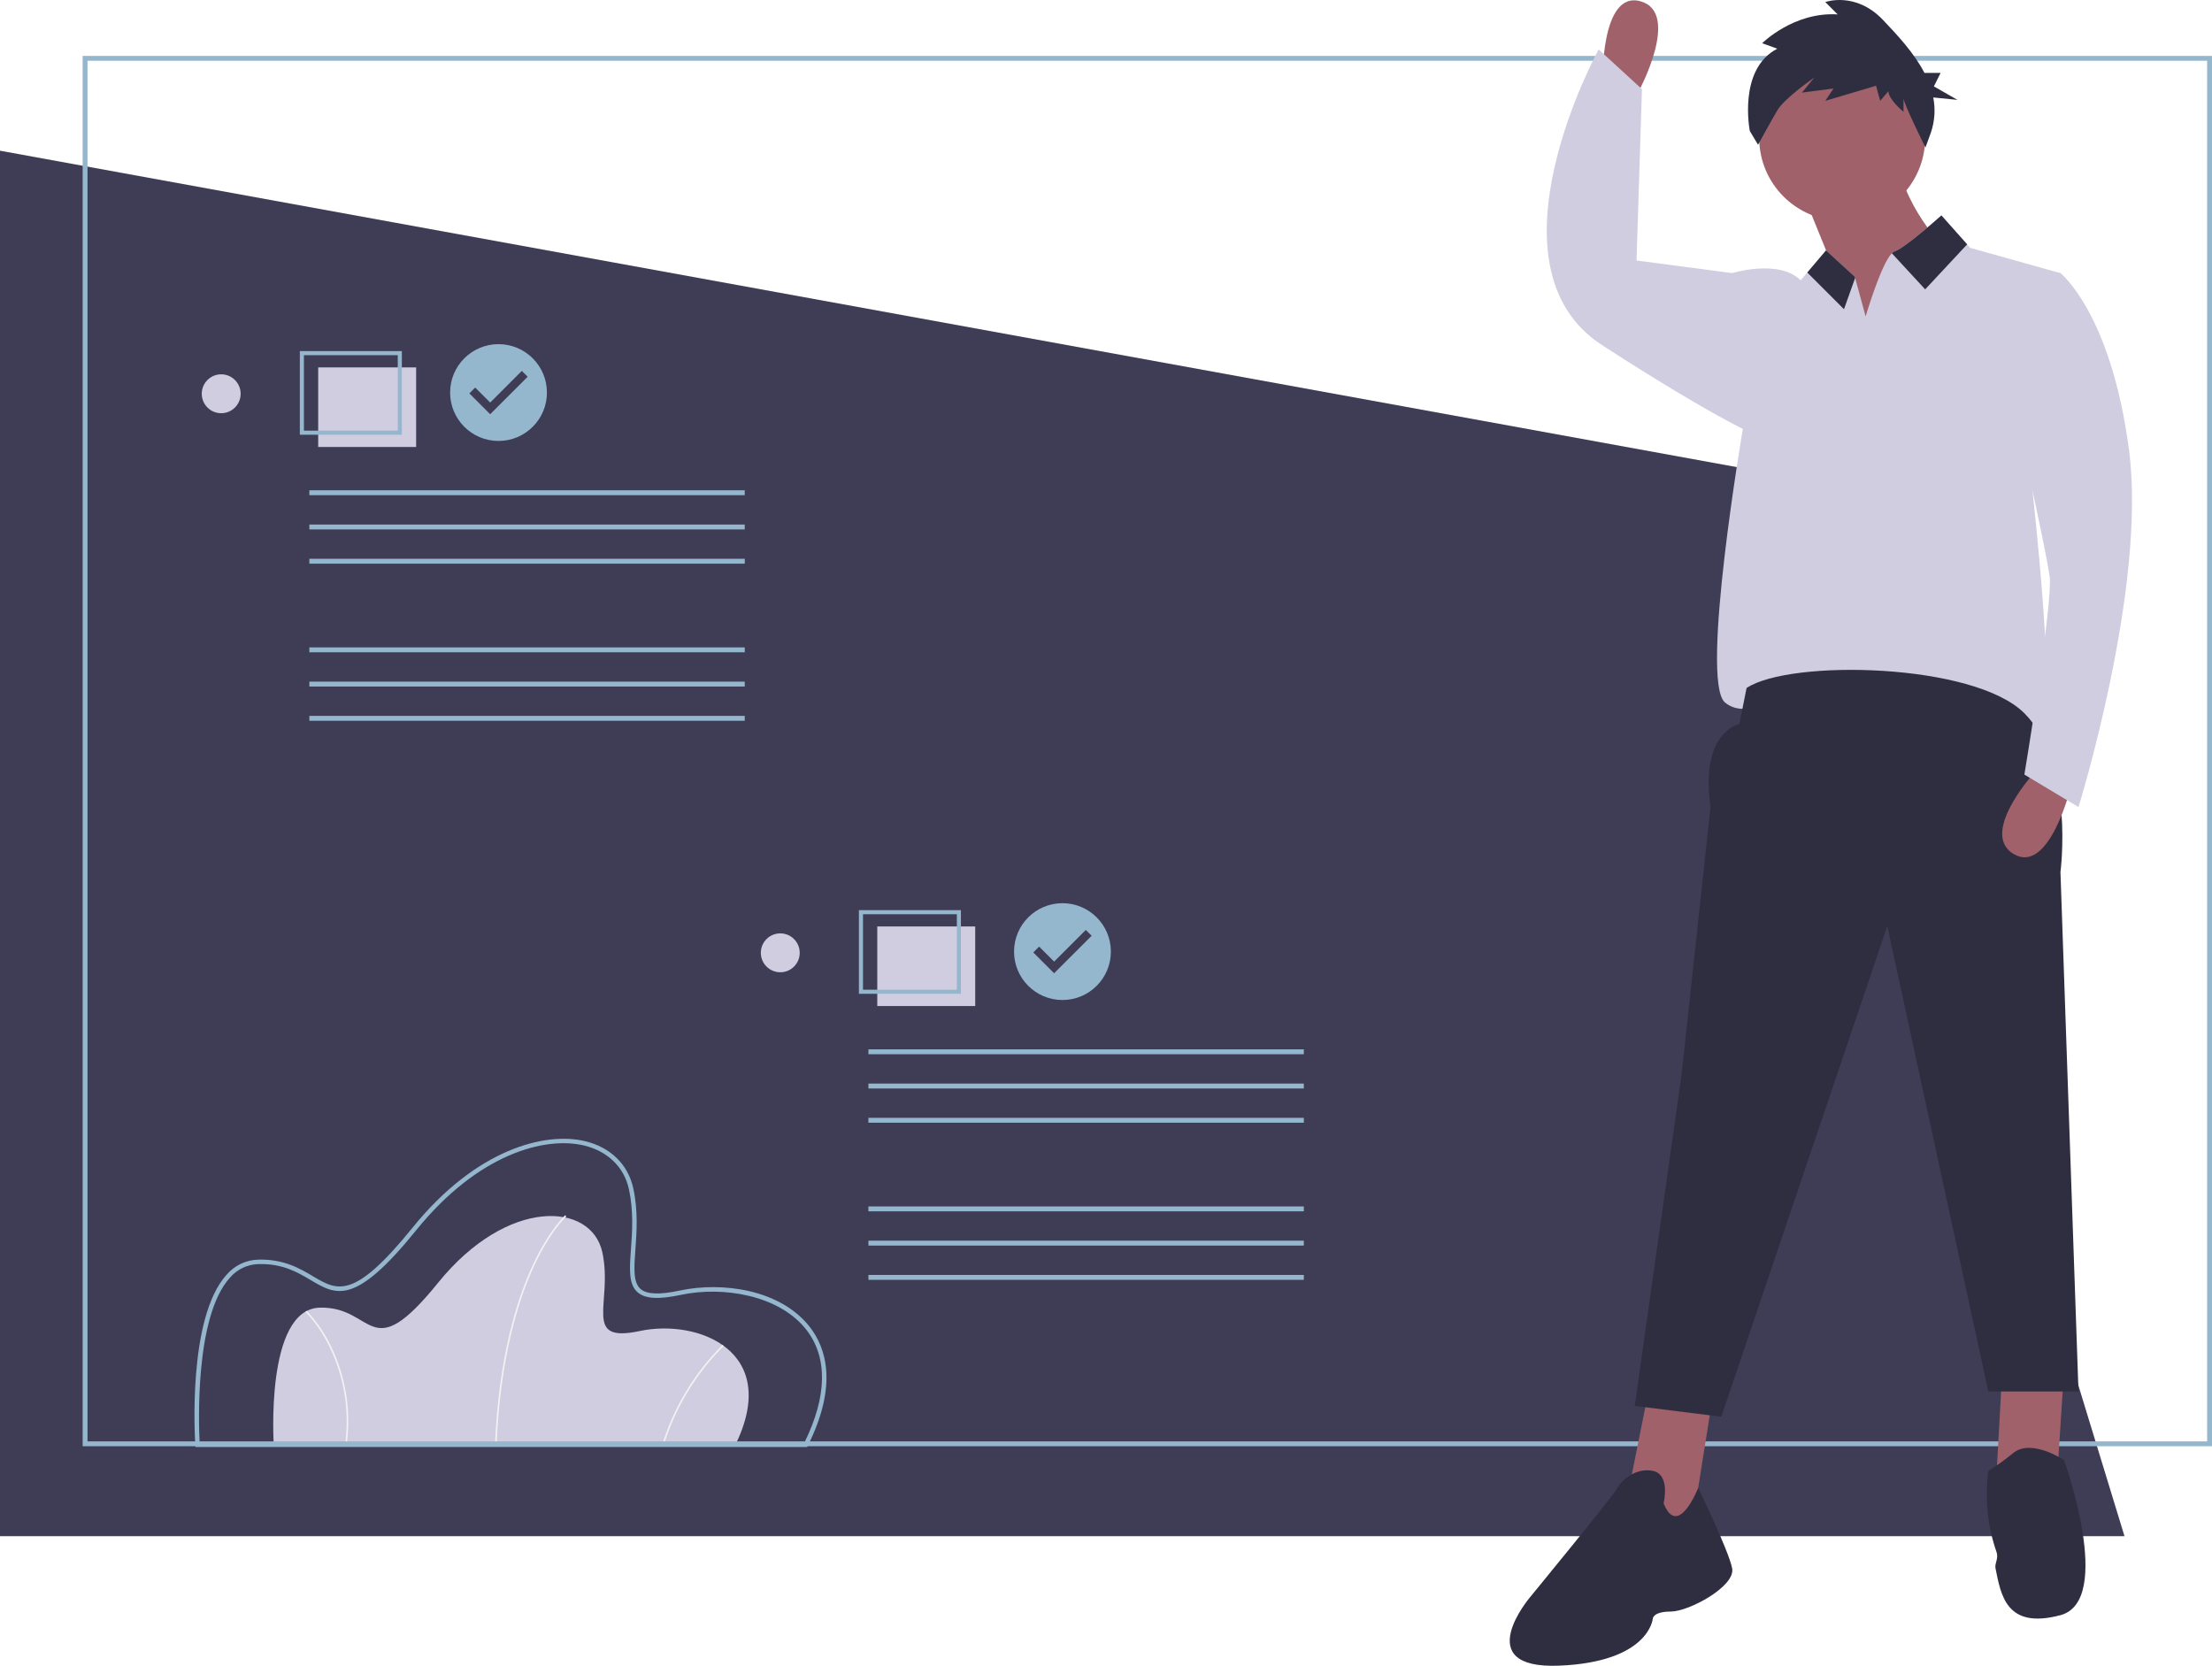
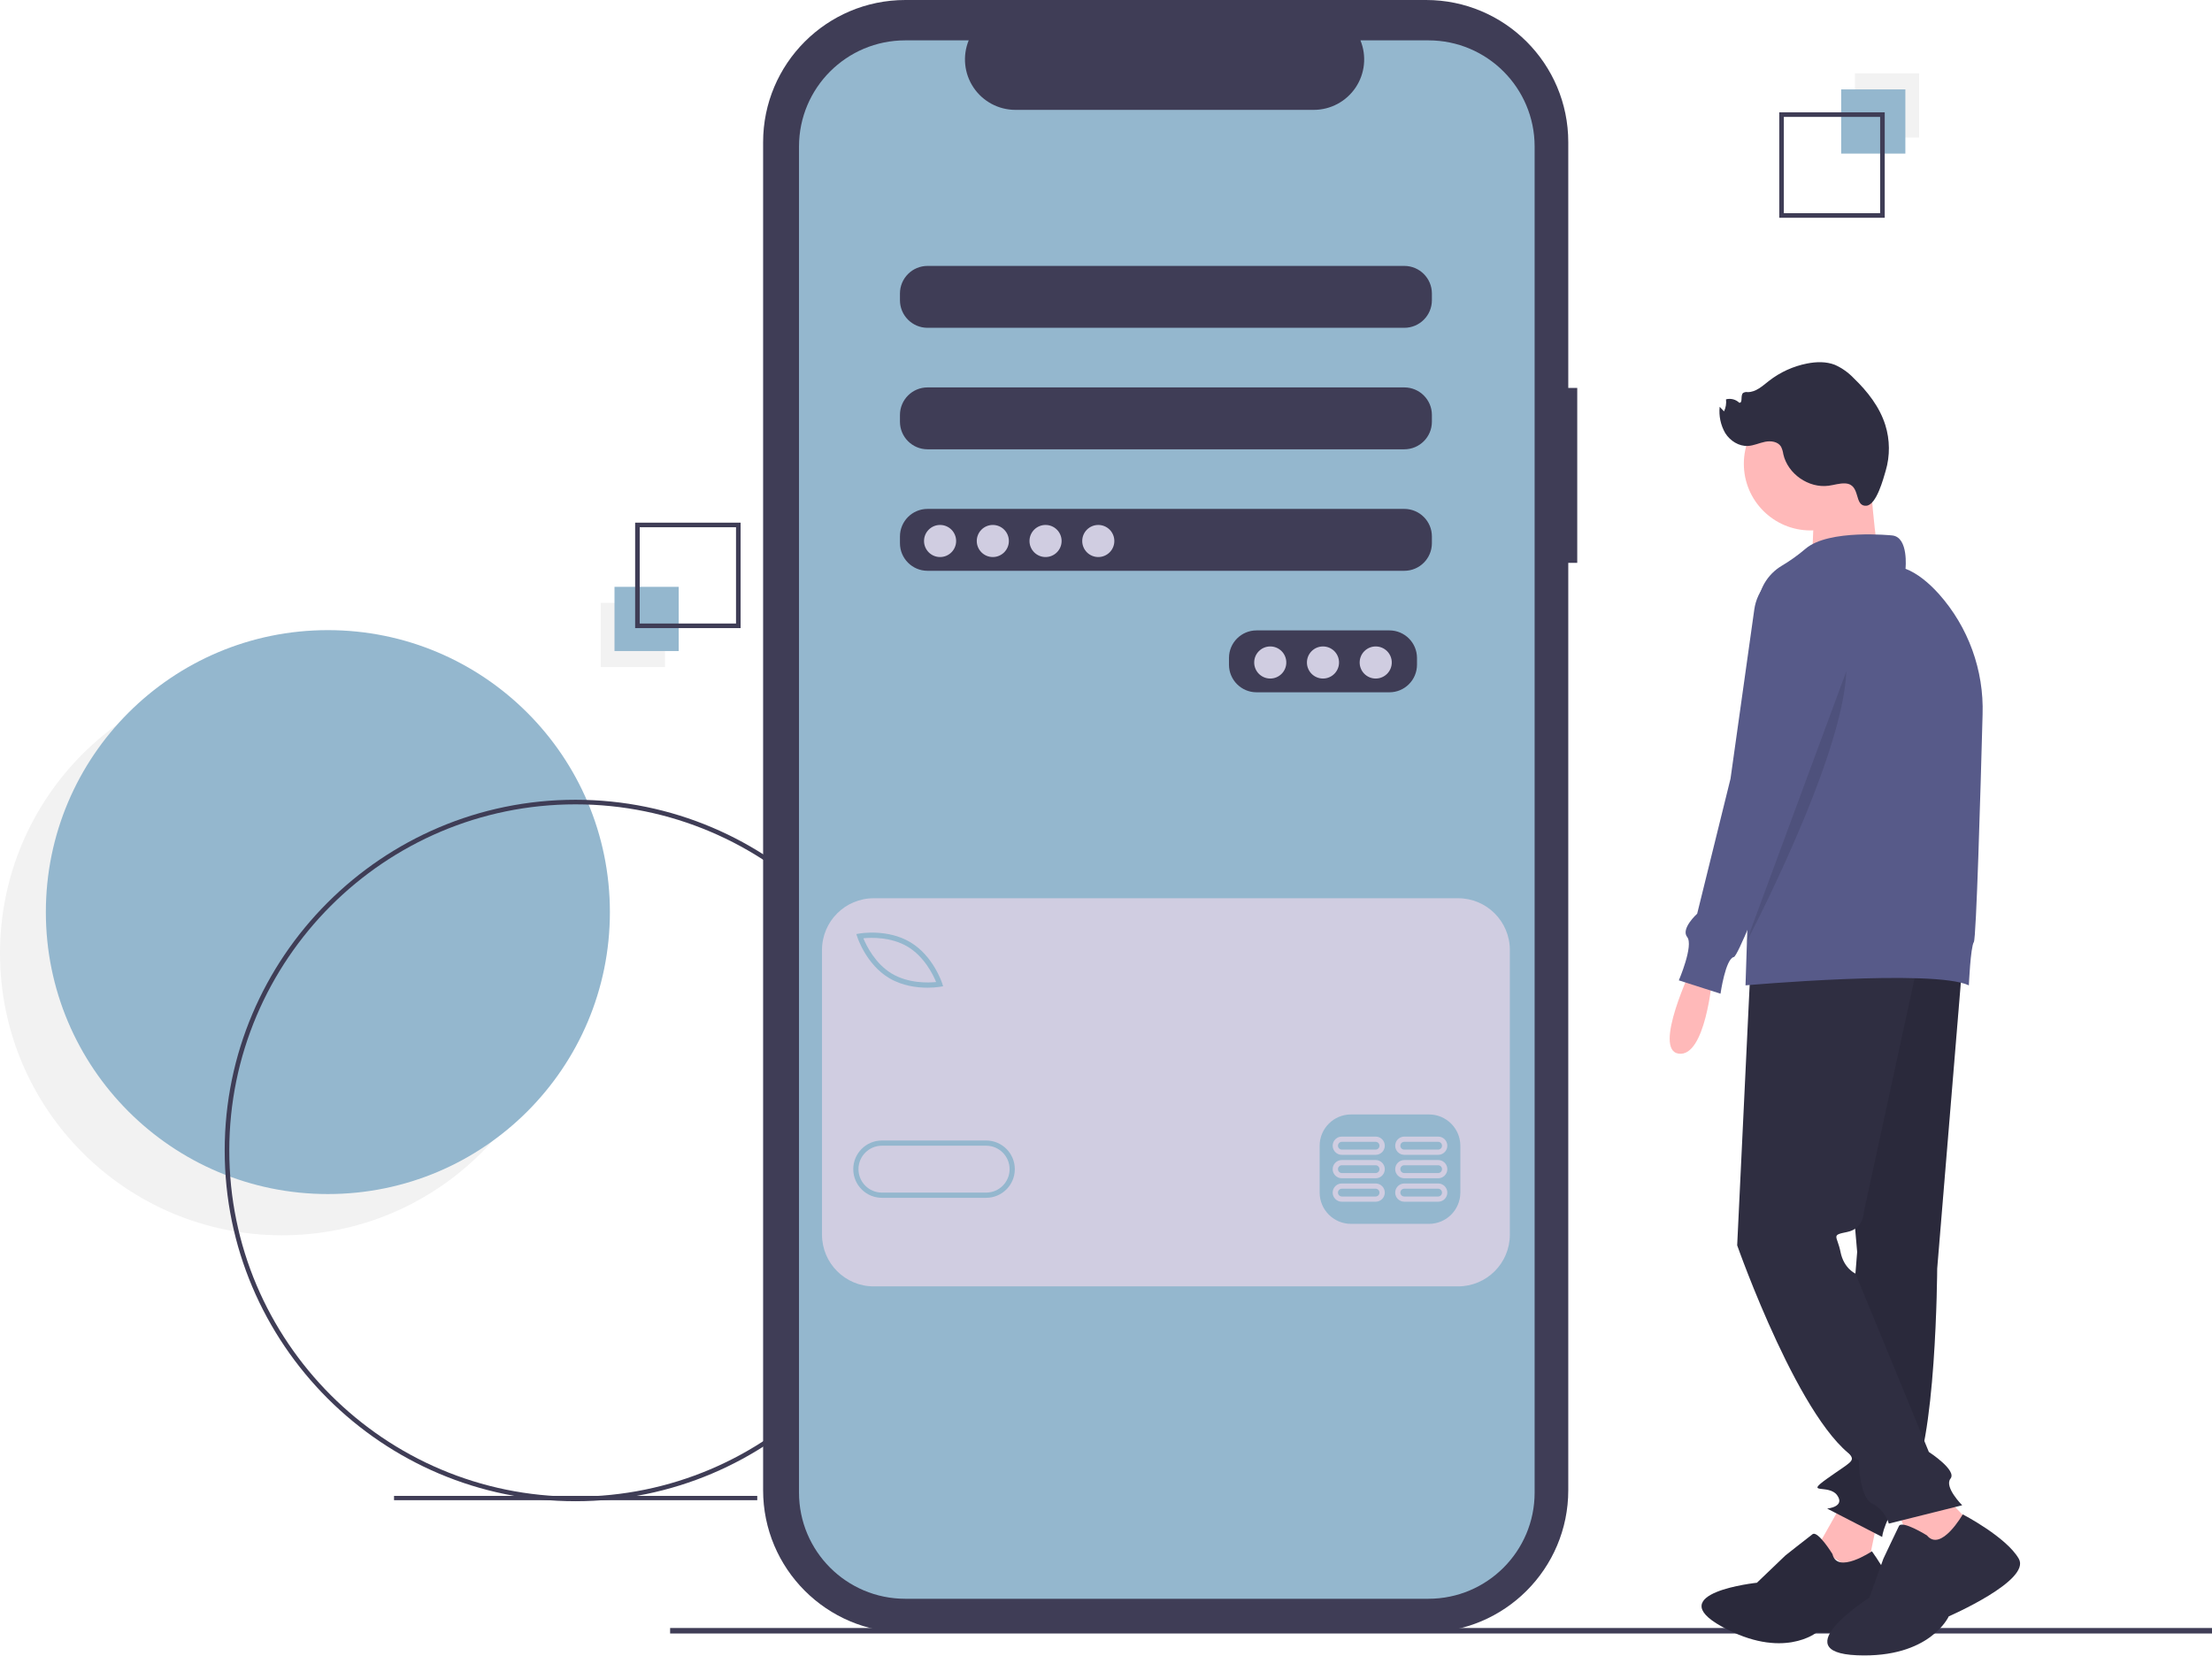
- <svg xmlns="http://www.w3.org/2000/svg" id="adc4e792-6005-44b2-b71b-0efc63d2afdb" data-name="Layer 1" width="910" height="685.33" viewBox="0 0 910 685.33">
-   <polygon points="874 632 0 632 0 62 741 197 874 632" fill="#3f3d56" />
-   <path d="M447.251,702.335H257.646s-3.843-56.369,18.897-57.01,20.178,24.982,48.683-10.249,63.095-33.309,67.579-12.491-8.648,37.473,15.373,32.348S466.788,663.261,447.251,702.335Z" transform="translate(-145 -107.3352)" fill="#d0cde1" />
-   <path d="M349.248,702.348l-.64-.026c1.492-37.113,9.265-60.959,15.523-74.427,6.794-14.624,13.342-20.544,13.407-20.603l.426.479c-.064.058-6.535,5.919-13.275,20.444C358.465,641.627,350.735,665.375,349.248,702.348Z" transform="translate(-145 -107.3352)" fill="#f2f2f2" />
-   <path d="M417.871,702.425l-.615-.179a99.365,99.365,0,0,1,25.017-41.621l.43.474A98.691,98.691,0,0,0,417.871,702.425Z" transform="translate(-145 -107.3352)" fill="#f2f2f2" />
-   <path d="M287.509,702.379l-.635-.088a69.765,69.765,0,0,0-6.275-40.778,56.148,56.148,0,0,0-9.903-14.451l.443-.462a56.851,56.851,0,0,1,10.034,14.63A70.404,70.404,0,0,1,287.509,702.379Z" transform="translate(-145 -107.3352)" fill="#f2f2f2" />
-   <path d="M1055,702.335H179v-572h876Zm-874-2h872v-568H181Z" transform="translate(-145 -107.3352)" fill="#94b7ce" />
-   <path d="M477.072,702.634H225.413l-.058-.852c-.145-2.121-3.355-52.144,12.853-69.992a17.752,17.752,0,0,1,12.973-6.225c10.565-.301,17.205,3.657,22.56,6.833,10.094,5.988,16.762,9.944,41.006-20.021,26.264-32.462,54.602-39.445,70.892-35.562,10.525,2.51,17.78,9.602,19.903,19.46,2.01,9.334,1.37,18.104.856,25.152-.551,7.54-.986,13.496,2.111,16.195,2.585,2.252,7.745,2.457,16.238.644,17.274-3.685,41.377-.532,53.475,15.1,6.509,8.41,11.636,23.696-.897,48.764Zm-249.941-1.829h248.809c9.34-18.949,9.631-34.957.836-46.321-11.098-14.339-34.382-18.114-51.648-14.43-9.227,1.969-14.725,1.644-17.821-1.054-3.786-3.299-3.322-9.657-2.734-17.707.506-6.931,1.136-15.556-.819-24.634-1.969-9.141-8.726-15.726-18.539-18.065-15.771-3.763-43.317,3.133-69.046,34.933-25.238,31.193-32.84,26.685-43.36,20.444-5.421-3.215-11.577-6.862-21.575-6.578a15.989,15.989,0,0,0-11.67,5.626C224.995,649.06,226.774,694.042,227.131,700.805Z" transform="translate(-145 -107.3352)" fill="#94b7ce" />
-   <rect x="127.261" y="266.343" width="179.127" height="2.013" fill="#94b7ce" />
-   <rect x="127.261" y="280.432" width="179.127" height="2.013" fill="#94b7ce" />
-   <rect x="127.261" y="294.521" width="179.127" height="2.013" fill="#94b7ce" />
-   <rect x="127.261" y="201.711" width="179.127" height="2.013" fill="#94b7ce" />
-   <rect x="127.261" y="215.8" width="179.127" height="2.013" fill="#94b7ce" />
-   <rect x="127.261" y="229.888" width="179.127" height="2.013" fill="#94b7ce" />
-   <rect x="130.904" y="151.157" width="40.29" height="32.736" fill="#d0cde1" />
-   <path d="M310.319,286.192h-41.969V251.777h41.969ZM270.028,284.513h38.612V253.456H270.028Z" transform="translate(-145 -107.3352)" fill="#94b7ce" />
-   <circle cx="91" cy="162" r="8" fill="#d0cde1" />
-   <rect x="357.261" y="496.343" width="179.127" height="2.013" fill="#94b7ce" />
-   <rect x="357.261" y="510.432" width="179.127" height="2.013" fill="#94b7ce" />
-   <rect x="357.261" y="524.521" width="179.127" height="2.013" fill="#94b7ce" />
-   <rect x="357.261" y="431.711" width="179.127" height="2.013" fill="#94b7ce" />
-   <rect x="357.261" y="445.8" width="179.127" height="2.013" fill="#94b7ce" />
-   <rect x="357.261" y="459.888" width="179.127" height="2.013" fill="#94b7ce" />
-   <rect x="360.904" y="381.157" width="40.29" height="32.736" fill="#d0cde1" />
-   <path d="M540.319,516.192h-41.969V481.777h41.969ZM500.028,514.513h38.612V483.456H500.028Z" transform="translate(-145 -107.3352)" fill="#94b7ce" />
-   <circle cx="321" cy="392" r="8" fill="#d0cde1" />
-   <path d="M881.337,173.69,900.632,221.185l11.874,32.653,31.169-46.011S924.38,188.532,924.38,163.3Z" transform="translate(-145 -107.3352)" fill="#a0616a" />
-   <polygon points="678.453 570.991 669.547 615.517 694.779 636.296 705.169 570.991 678.453 570.991" fill="#a0616a" />
-   <polygon points="823.907 560.601 820.938 614.033 846.17 609.58 849.138 563.569 823.907 560.601" fill="#a0616a" />
-   <circle cx="757.859" cy="56.707" r="34.137" fill="#a0616a" />
-   <path d="M980.78,305.786s11.874,103.896,2.968,103.896S931.801,400.776,922.896,393.355s-37.106-4.453-37.106-4.453-20.779,16.326-31.169,7.421,7.421-112.801,7.421-112.801l-4.453-63.822s19.295-5.937,28.2,2.968l2.716-3.221,7.718-9.113L908.053,221.185l.134.505,4.319,15.822s6.323-21.492,10.79-25.974a3.143,3.143,0,0,1,1.083-.742c4.453-1.484,19.295-14.842,19.295-14.842l10.597,11.918,1.276,1.44,37.106,10.39Z" transform="translate(-145 -107.3352)" fill="#d0cde1" />
-   <path d="M863.527,390.386l-2.968,14.842s-16.326,2.968-11.874,34.137L836.811,549.198l-19.295,136.549,35.621,4.453,68.274-201.854L962.97,679.81h37.106l-7.421-213.728s5.937-44.527-14.842-65.306S881.337,378.513,863.527,390.386Z" transform="translate(-145 -107.3352)" fill="#2f2e41" />
-   <path d="M829.39,725.821s2.968-11.874-4.453-13.358-13.358,4.453-14.842,7.421-35.621,44.527-35.621,44.527-25.232,29.684,11.874,28.2,38.59-19.295,38.59-19.295,0-2.968,7.421-2.968,26.716-10.39,25.232-17.811-13.966-33.072-13.966-33.072S835.327,740.663,829.39,725.821Z" transform="translate(-145 -107.3352)" fill="#2f2e41" />
-   <path d="M994.138,708.01s-13.358-8.905-20.779-2.968-10.39,7.421-10.39,7.421l-.12.899a72.651,72.651,0,0,0,3.528,32.579c.88,2.639-.851,4.538-.44,6.597,2.226,11.132,4.453,25.232,26.716,19.295S994.138,708.01,994.138,708.01Z" transform="translate(-145 -107.3352)" fill="#2f2e41" />
-   <path d="M983.749,423.039s-25.232,26.716-10.39,35.621,23.748-28.2,23.748-28.2Z" transform="translate(-145 -107.3352)" fill="#a0616a" />
-   <path d="M819.113,144.982s17.507-32.309.873-37.095-15.691,33.361-15.691,33.361Z" transform="translate(-145 -107.3352)" fill="#a0616a" />
-   <polygon points="763.187 114.354 758.601 127.208 743.506 112.113 751.224 103 763.053 113.85 763.187 114.354" fill="#2f2e41" />
-   <path d="M954.272,207.871,936.996,226.38,923.296,211.537a3.143,3.143,0,0,1,1.083-.742c4.453-1.484,19.295-14.842,19.295-14.842Z" transform="translate(-145 -107.3352)" fill="#2f2e41" />
-   <path d="M973.359,224.153l19.295-4.453s20.779,16.326,28.2,72.727-20.779,146.938-20.779,146.938l-22.263-13.358s11.874-71.243,10.39-81.632S977.812,293.912,977.812,293.912Z" transform="translate(-145 -107.3352)" fill="#d0cde1" />
-   <path d="M876.156,127.373l-6.21-2.258s12.984-12.984,31.048-11.854l-5.081-5.081s12.419-4.516,23.709,7.339c5.935,6.232,12.802,13.557,17.083,21.808h6.65l-2.775,5.551,9.714,5.551-9.971-.997a28.01,28.01,0,0,1-.943,14.376l-2.258,6.209s-9.032-18.064-9.032-20.322v5.645s-6.21-5.08-6.21-8.467l-3.387,3.952-1.694-6.21-20.887,6.21,3.387-5.08-12.984,1.694,5.081-6.21s-12.287,8.489-15.242,13.548c-3.144,5.384-7.903,14.113-7.903,14.113l-3.387-5.645S859.786,135.84,876.156,127.373Z" transform="translate(-145 -107.3352)" fill="#2f2e41" />
-   <path d="M865.011,222.669l-7.421-2.968-39.332-5.195,2.226-70.501-17.811-16.326s-48.979,89.053,1.484,121.706,66.79,38.59,66.79,38.59Z" transform="translate(-145 -107.3352)" fill="#d0cde1" />
-   <path d="M582.087,478.922A19.913,19.913,0,1,0,602,498.835,19.913,19.913,0,0,0,582.087,478.922Zm-3.435,28.825-8.566-8.566,2.403-2.403,6.171,6.171L591.685,489.924l2.403,2.403Z" transform="translate(-145 -107.3352)" fill="#94b7ce" />
-   <path d="M350.087,248.922A19.913,19.913,0,1,0,370,268.835,19.913,19.913,0,0,0,350.087,248.922Zm-3.435,28.825-8.566-8.566,2.403-2.403,6.171,6.171L359.685,259.924l2.403,2.403Z" transform="translate(-145 -107.3352)" fill="#94b7ce" />
+ <svg xmlns="http://www.w3.org/2000/svg" id="a1b88308-023c-4d54-b03f-87bf5b0d0bd6" data-name="Layer 1" width="964.745" height="722.157" viewBox="0 0 964.745 722.157">
+   <circle cx="123" cy="415.883" r="123" fill="#f2f2f2" />
+   <circle cx="143" cy="397.883" r="123" fill="#94b7ce" />
+   <rect x="171.858" y="652.558" width="158.412" height="1.875" fill="#3f3d56" />
+   <path d="M368.627,743.804c-84.364,0-153-68.636-153-153s68.636-153,153-153,153,68.636,153,153S452.992,743.804,368.627,743.804Zm0-304c-83.262,0-151,67.738-151,151s67.738,151,151,151,151-67.738,151-151S451.889,439.804,368.627,439.804Z" transform="translate(-117.6273 -88.92173)" fill="#3f3d56" />
+   <path d="M805.529,258.145H801.617V150.959a62.037,62.037,0,0,0-62.037-62.037H512.49a62.037,62.037,0,0,0-62.037,62.037V738.993a62.037,62.037,0,0,0,62.037,62.037H739.58a62.037,62.037,0,0,0,62.037-62.037V334.443h3.913Z" transform="translate(-117.6273 -88.92173)" fill="#3f3d56" />
+   <rect x="292.268" y="710.187" width="672.477" height="2.397" fill="#3f3d56" />
+   <path d="M740.616,106.529H710.973a22.011,22.011,0,0,1-20.379,30.323H560.498a22.011,22.011,0,0,1-20.379-30.323H512.433a46.328,46.328,0,0,0-46.328,46.328V740.029a46.328,46.328,0,0,0,46.328,46.328H740.616a46.328,46.328,0,0,0,46.328-46.328v-587.172A46.328,46.328,0,0,0,740.616,106.529Zm-4.98,272.393a12.035,12.035,0,0,1-12,12h-58a12.035,12.035,0,0,1-12-12v-3a12.035,12.035,0,0,1,12-12h58a12.035,12.035,0,0,1,12,12Zm6.5-53a12.035,12.035,0,0,1-12,12h-208a12.035,12.035,0,0,1-12-12v-3a12.035,12.035,0,0,1,12-12h208a12.035,12.035,0,0,1,12,12Zm0-53a12.035,12.035,0,0,1-12,12h-208a12.035,12.035,0,0,1-12-12v-3a12.035,12.035,0,0,1,12-12h208a12.035,12.035,0,0,1,12,12Zm0-53a12.035,12.035,0,0,1-12,12h-208a12.035,12.035,0,0,1-12-12v-3a12.035,12.035,0,0,1,12-12h208a12.035,12.035,0,0,1,12,12Z" transform="translate(-117.6273 -88.92173)" fill="#94b7ce" />
+   <circle cx="410.008" cy="236" r="7" fill="#d0cde1" />
+   <circle cx="433.008" cy="236" r="7" fill="#d0cde1" />
+   <circle cx="456.008" cy="236" r="7" fill="#d0cde1" />
+   <circle cx="479.008" cy="236" r="7" fill="#d0cde1" />
+   <circle cx="554.008" cy="289" r="7" fill="#d0cde1" />
+   <circle cx="577.008" cy="289" r="7" fill="#d0cde1" />
+   <circle cx="600.008" cy="289" r="7" fill="#d0cde1" />
+   <path d="M513.552,501.933c-7.273-4.373-16.042-4.039-19.375-3.705,1.27,3.099,5.079,11.005,12.351,15.381,7.29,4.385,16.048,4.041,19.376,3.709C524.635,514.219,520.826,506.31,513.552,501.933Z" transform="translate(-117.6273 -88.92173)" fill="#d0cde1" />
+   <path d="M547.727,588.717H502.272a10.227,10.227,0,0,0,0,20.455h45.455a10.227,10.227,0,0,0,0-20.455Z" transform="translate(-117.6273 -88.92173)" fill="#d0cde1" />
+   <path d="M753.56,480.763H498.711a22.575,22.575,0,0,0-22.575,22.575V627.506a22.575,22.575,0,0,0,22.575,22.575H753.56a22.575,22.575,0,0,0,22.575-22.575V503.338A22.575,22.575,0,0,0,753.56,480.763ZM492.405,496.162c.503-.091,12.437-2.122,22.318,3.824,9.881,5.945,13.677,17.441,13.834,17.927l.4,1.24-1.282.227a34.039,34.039,0,0,1-5.53.406c-4.488,0-10.991-.742-16.789-4.231-9.881-5.944-13.677-17.439-13.833-17.925l-.4-1.24Zm55.321,115.282H502.272a12.5,12.5,0,1,1,0-25h45.455a12.5,12.5,0,0,1,0,25Zm206.818-2.273a13.676,13.676,0,0,1-13.636,13.636H706.817a13.676,13.676,0,0,1-13.636-13.636V588.717a13.676,13.676,0,0,1,13.636-13.636h34.091a13.676,13.676,0,0,1,13.636,13.636Z" transform="translate(-117.6273 -88.92173)" fill="#d0cde1" />
+   <path d="M717.613,605.194H702.84a3.977,3.977,0,0,0,0,7.955h14.773a3.977,3.977,0,0,0,0-7.955Zm0,5.682H702.84a1.705,1.705,0,0,1,0-3.409h14.773a1.705,1.705,0,0,1,0,3.409Z" transform="translate(-117.6273 -88.92173)" fill="#d0cde1" />
+   <path d="M744.886,605.194H730.113a3.977,3.977,0,0,0,0,7.955h14.773a3.977,3.977,0,0,0,0-7.955Zm0,5.682H730.113a1.705,1.705,0,1,1,0-3.409h14.773a1.705,1.705,0,0,1,0,3.409Z" transform="translate(-117.6273 -88.92173)" fill="#d0cde1" />
+   <path d="M717.613,594.967H702.84a3.977,3.977,0,0,0,0,7.955h14.773a3.977,3.977,0,0,0,0-7.955Zm0,5.682H702.84a1.705,1.705,0,0,1,0-3.409h14.773a1.705,1.705,0,0,1,0,3.409Z" transform="translate(-117.6273 -88.92173)" fill="#d0cde1" />
+   <path d="M744.886,594.967H730.113a3.977,3.977,0,0,0,0,7.955h14.773a3.977,3.977,0,0,0,0-7.955Zm0,5.682H730.113a1.705,1.705,0,1,1,0-3.409h14.773a1.705,1.705,0,0,1,0,3.409Z" transform="translate(-117.6273 -88.92173)" fill="#d0cde1" />
+   <path d="M717.613,584.74H702.84a3.977,3.977,0,1,0,0,7.955h14.773a3.977,3.977,0,0,0,0-7.955Zm0,5.682H702.84a1.705,1.705,0,0,1,0-3.409h14.773a1.705,1.705,0,0,1,0,3.409Z" transform="translate(-117.6273 -88.92173)" fill="#d0cde1" />
+   <path d="M744.886,584.74H730.113a3.977,3.977,0,1,0,0,7.955h14.773a3.977,3.977,0,0,0,0-7.955Zm0,5.682H730.113a1.705,1.705,0,1,1,0-3.409h14.773a1.705,1.705,0,0,1,0,3.409Z" transform="translate(-117.6273 -88.92173)" fill="#d0cde1" />
+   <rect x="926.636" y="120.922" width="28" height="28" transform="translate(1763.644 180.9217) rotate(180)" fill="#f2f2f2" />
+   <rect x="920.636" y="127.922" width="28" height="28" transform="translate(1751.644 194.9217) rotate(180)" fill="#94b7ce" />
+   <path d="M893.636,137.922h46v46h-46Zm44,2h-42v42h42Z" transform="translate(-117.6273 -88.92173)" fill="#3f3d56" />
+   <rect x="262.008" y="263" width="28" height="28" fill="#f2f2f2" />
+   <rect x="268.008" y="256" width="28" height="28" fill="#94b7ce" />
+   <path d="M440.636,362.922h-46v-46h46Zm-44-2h42v-42h-42Z" transform="translate(-117.6273 -88.92173)" fill="#3f3d56" />
+   <path d="M855.656,510.77s-17.446,36.346-5.815,37.8,14.538-32.712,14.538-32.712Z" transform="translate(-117.6273 -88.92173)" fill="#ffb9b9" />
+   <polygon points="804.178 654.464 792.548 675.075 813.628 688.266 818.662 663.928 804.178 654.464" fill="#ffb9b9" />
+   <path d="M916.839,766.86s-6.386-10.397-8.696-8.657-11.837,9.282-11.837,9.282L883.896,779.371s-41.927,4.433-15.286,19.123,41.364,2.51,41.364,2.51,37.314,1.94,36.712-8.47-12.636-26.88-12.636-26.88S918.884,775.821,916.839,766.86Z" transform="translate(-117.6273 -88.92173)" fill="#2f2e41" />
+   <path d="M916.839,766.86s-6.386-10.397-8.696-8.657-11.837,9.282-11.837,9.282L883.896,779.371s-41.927,4.433-15.286,19.123,41.364,2.51,41.364,2.51,37.314,1.94,36.712-8.47-12.636-26.88-12.636-26.88S918.884,775.821,916.839,766.86Z" transform="translate(-117.6273 -88.92173)" opacity="0.1" />
+   <path d="M973.417,510.407,962.513,642.343s-.363,78.871-11.994,94.137S938.525,759.378,938.525,759.378l-23.988-12.358s7.996-.727,4.362-5.815-14.538,0-4.362-7.269,12.358-7.507,9.813-10.659a17.57,17.57,0,0,1-3.271-6.787l6.542-81.415L915.263,493.324Z" transform="translate(-117.6273 -88.92173)" fill="#2f2e41" />
+   <path d="M973.417,510.407,962.513,642.343s-.363,78.871-11.994,94.137S938.525,759.378,938.525,759.378l-23.988-12.358s7.996-.727,4.362-5.815-14.538,0-4.362-7.269,12.358-7.507,9.813-10.659a17.57,17.57,0,0,1-3.271-6.787l6.542-81.415L915.263,493.324Z" transform="translate(-117.6273 -88.92173)" opacity="0.1" />
+   <path d="M956.698,759.378" transform="translate(-117.6273 -88.92173)" fill="none" stroke="#3f3d56" stroke-miterlimit="10" />
+   <polygon points="825.986 654.464 836.163 681.36 865.24 670.456 847.067 651.556 825.986 654.464" fill="#ffb9b9" />
+   <path d="M958.052,758.719s-10.865-6.791-12.223-4.074-6.791,14.26-6.791,14.26l-6.112,16.976s-37.348,23.767-5.432,25.125,40.064-16.976,40.064-16.976,35.99-15.618,30.558-25.125-24.446-19.367-24.446-19.367S964.163,766.189,958.052,758.719Z" transform="translate(-117.6273 -88.92173)" fill="#2f2e41" />
+   <path d="M881.098,510.77,875.283,632.166s28.35,80.689,53.065,93.773c0,0,0,15.992,5.815,18.9a14.599,14.599,0,0,1,7.269,8.723l31.985-7.996s-7.996-7.996-5.088-11.631-9.45-11.631-9.45-11.631L926.894,644.524s-5.088-2.181-6.542-9.45-4.362-7.269,2.908-8.723,7.269-8.723,7.269-8.723L954.517,507.135Z" transform="translate(-117.6273 -88.92173)" fill="#2f2e41" />
+   <circle cx="789.64" cy="202.317" r="29.077" fill="#ffb9b9" />
+   <path d="M933.073,293.056s2.181,37.073,5.088,40.708-30.531,2.908-30.531,2.908,2.181-31.258,0-34.165S933.073,293.056,933.073,293.056Z" transform="translate(-117.6273 -88.92173)" fill="#ffb9b9" />
+   <path d="M942.886,322.497s-27.623-2.908-37.8,5.815a74.796,74.796,0,0,1-10.411,7.448,21.353,21.353,0,0,0-10.36,17.679l-5.398,165.327s82.142-7.269,97.408,0c0,0,.727-16.719,2.181-18.9,1.06-1.59,2.892-64.991,3.808-99.237a75.408,75.408,0,0,0-19.086-52.629c-4.406-4.877-9.329-8.965-14.526-10.964C948.702,337.035,950.156,323.224,942.886,322.497Z" transform="translate(-117.6273 -88.92173)" fill="#575a89" />
+   <path d="M898.544,337.035h0a21.472,21.472,0,0,0-15.799,17.777l-10.371,73.815-14.538,58.881s-7.269,6.542-4.362,10.177-3.635,18.9-3.635,18.9l18.173,5.815s2.181-15.265,5.815-15.992c3.194-.639,38.951-96.159,47.57-119.299,1.188-3.191,1.861-5.005,1.861-5.005S921.806,333.401,898.544,337.035Z" transform="translate(-117.6273 -88.92173)" fill="#575a89" />
+   <path d="M922.896,381.741,878.917,500.716S921.442,420.268,922.896,381.741Z" transform="translate(-117.6273 -88.92173)" opacity="0.1" />
+   <path d="M922.458,299.807c-2.459-.147-4.86.684-7.302,1.009-8.737,1.16-17.826-5.18-19.755-13.78a10.573,10.573,0,0,0-1.01-3.292c-1.345-2.195-4.407-2.614-6.931-2.109s-4.917,1.686-7.488,1.821c-3.969.208-7.78-2.235-9.896-5.601a18.993,18.993,0,0,1-2.429-11.471l1.903,1.997a9.665,9.665,0,0,0,.862-5.253,6.096,6.096,0,0,1,5.774,1.477c1.678.179.412-3.112,1.658-4.25a2.884,2.884,0,0,1,2.029-.38c3.57.034,6.457-2.696,9.27-4.894a39.393,39.393,0,0,1,16.638-7.589c4.031-.786,8.317-.913,12.14.588a25.931,25.931,0,0,1,8.198,5.815c5.985,5.755,11.284,12.516,13.774,20.437a34.404,34.404,0,0,1,.165,19.949c-1.003,3.386-4.027,14.982-8.453,15.253C926.041,309.876,929.38,300.22,922.458,299.807Z" transform="translate(-117.6273 -88.92173)" fill="#2f2e41" />
</svg>
